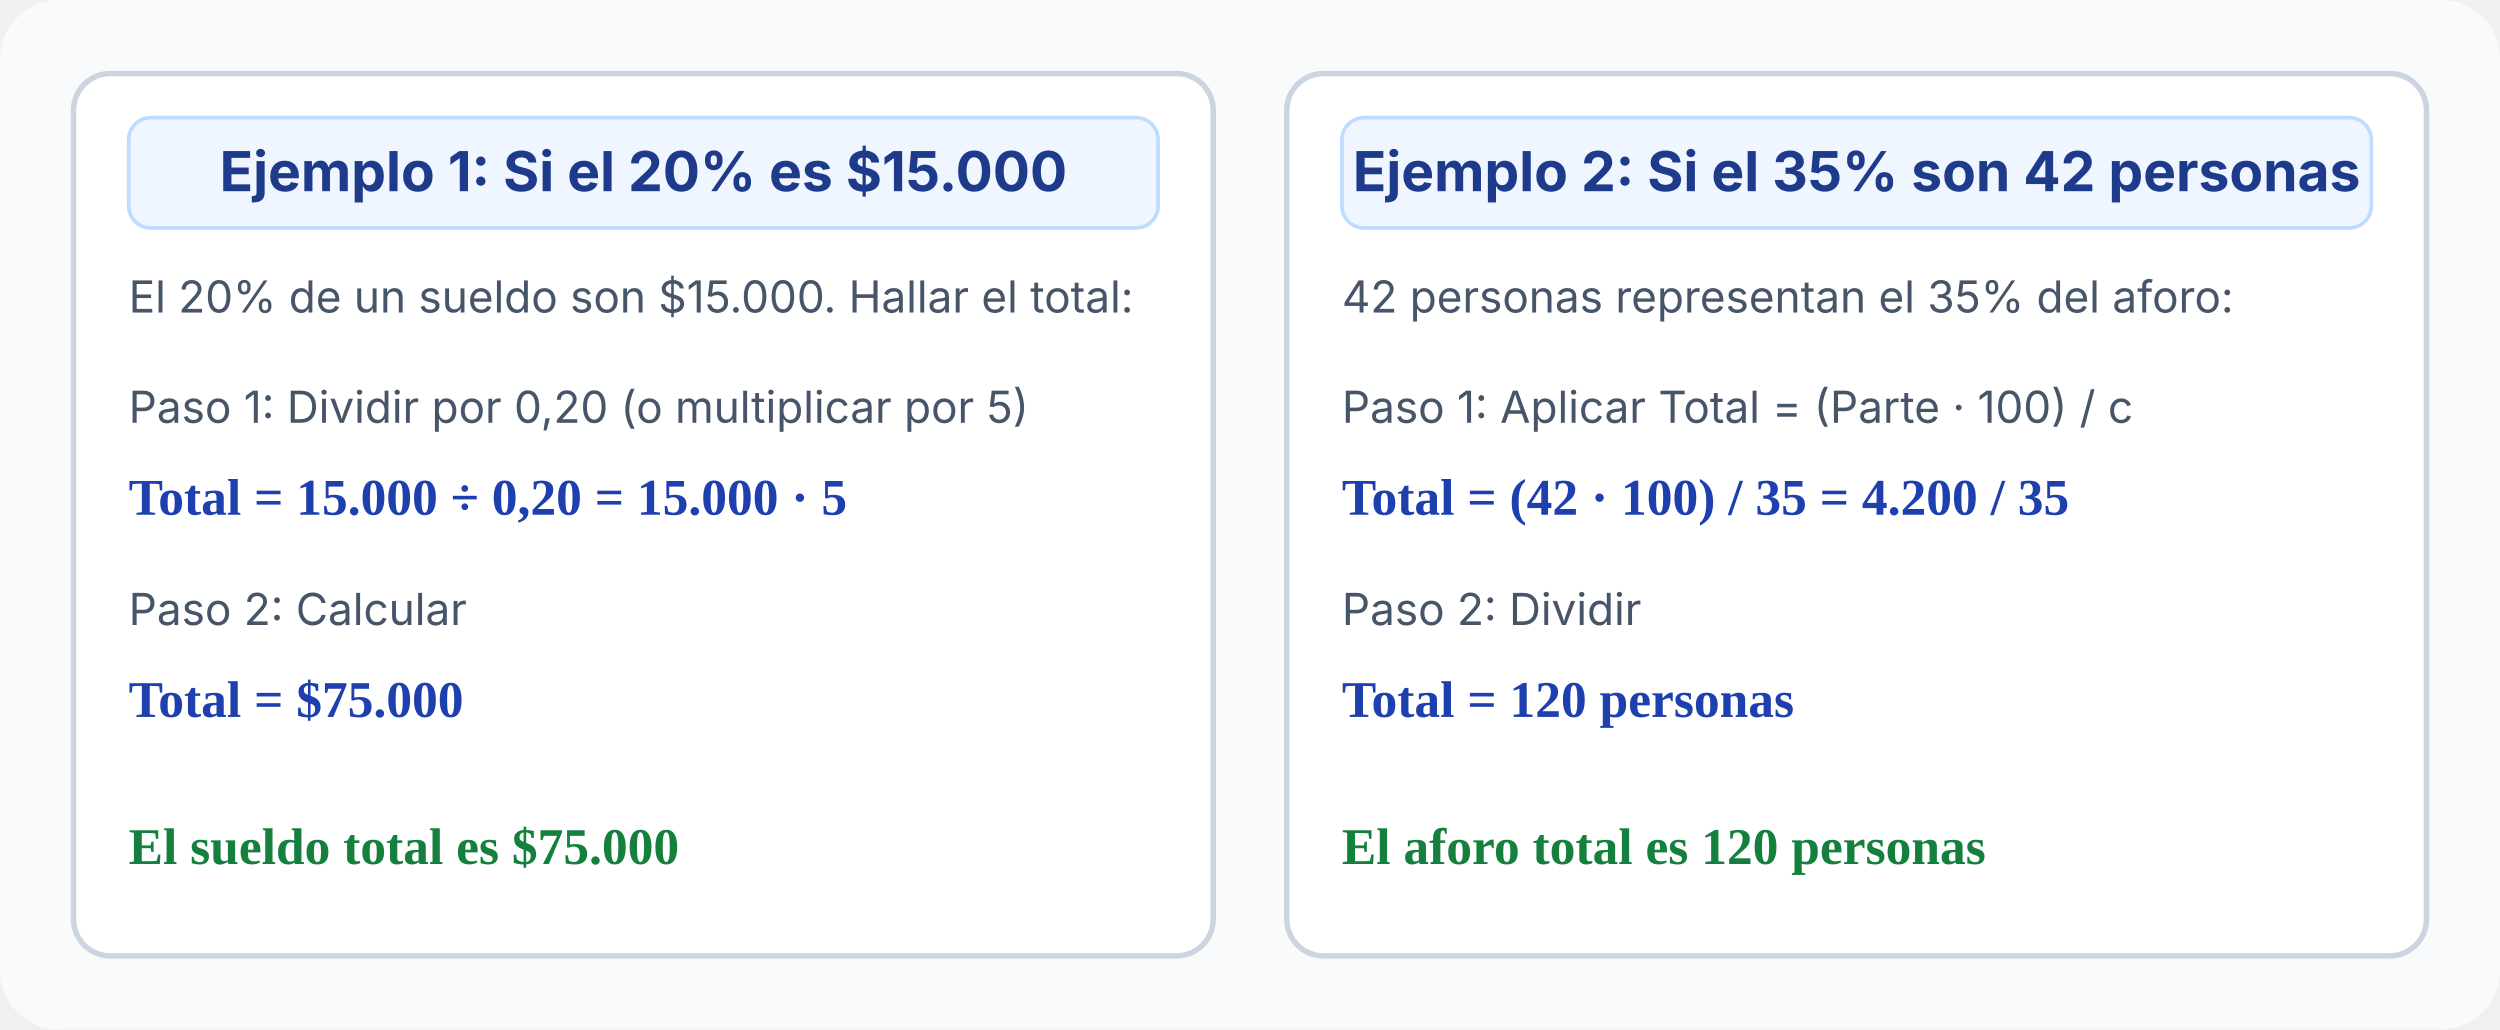
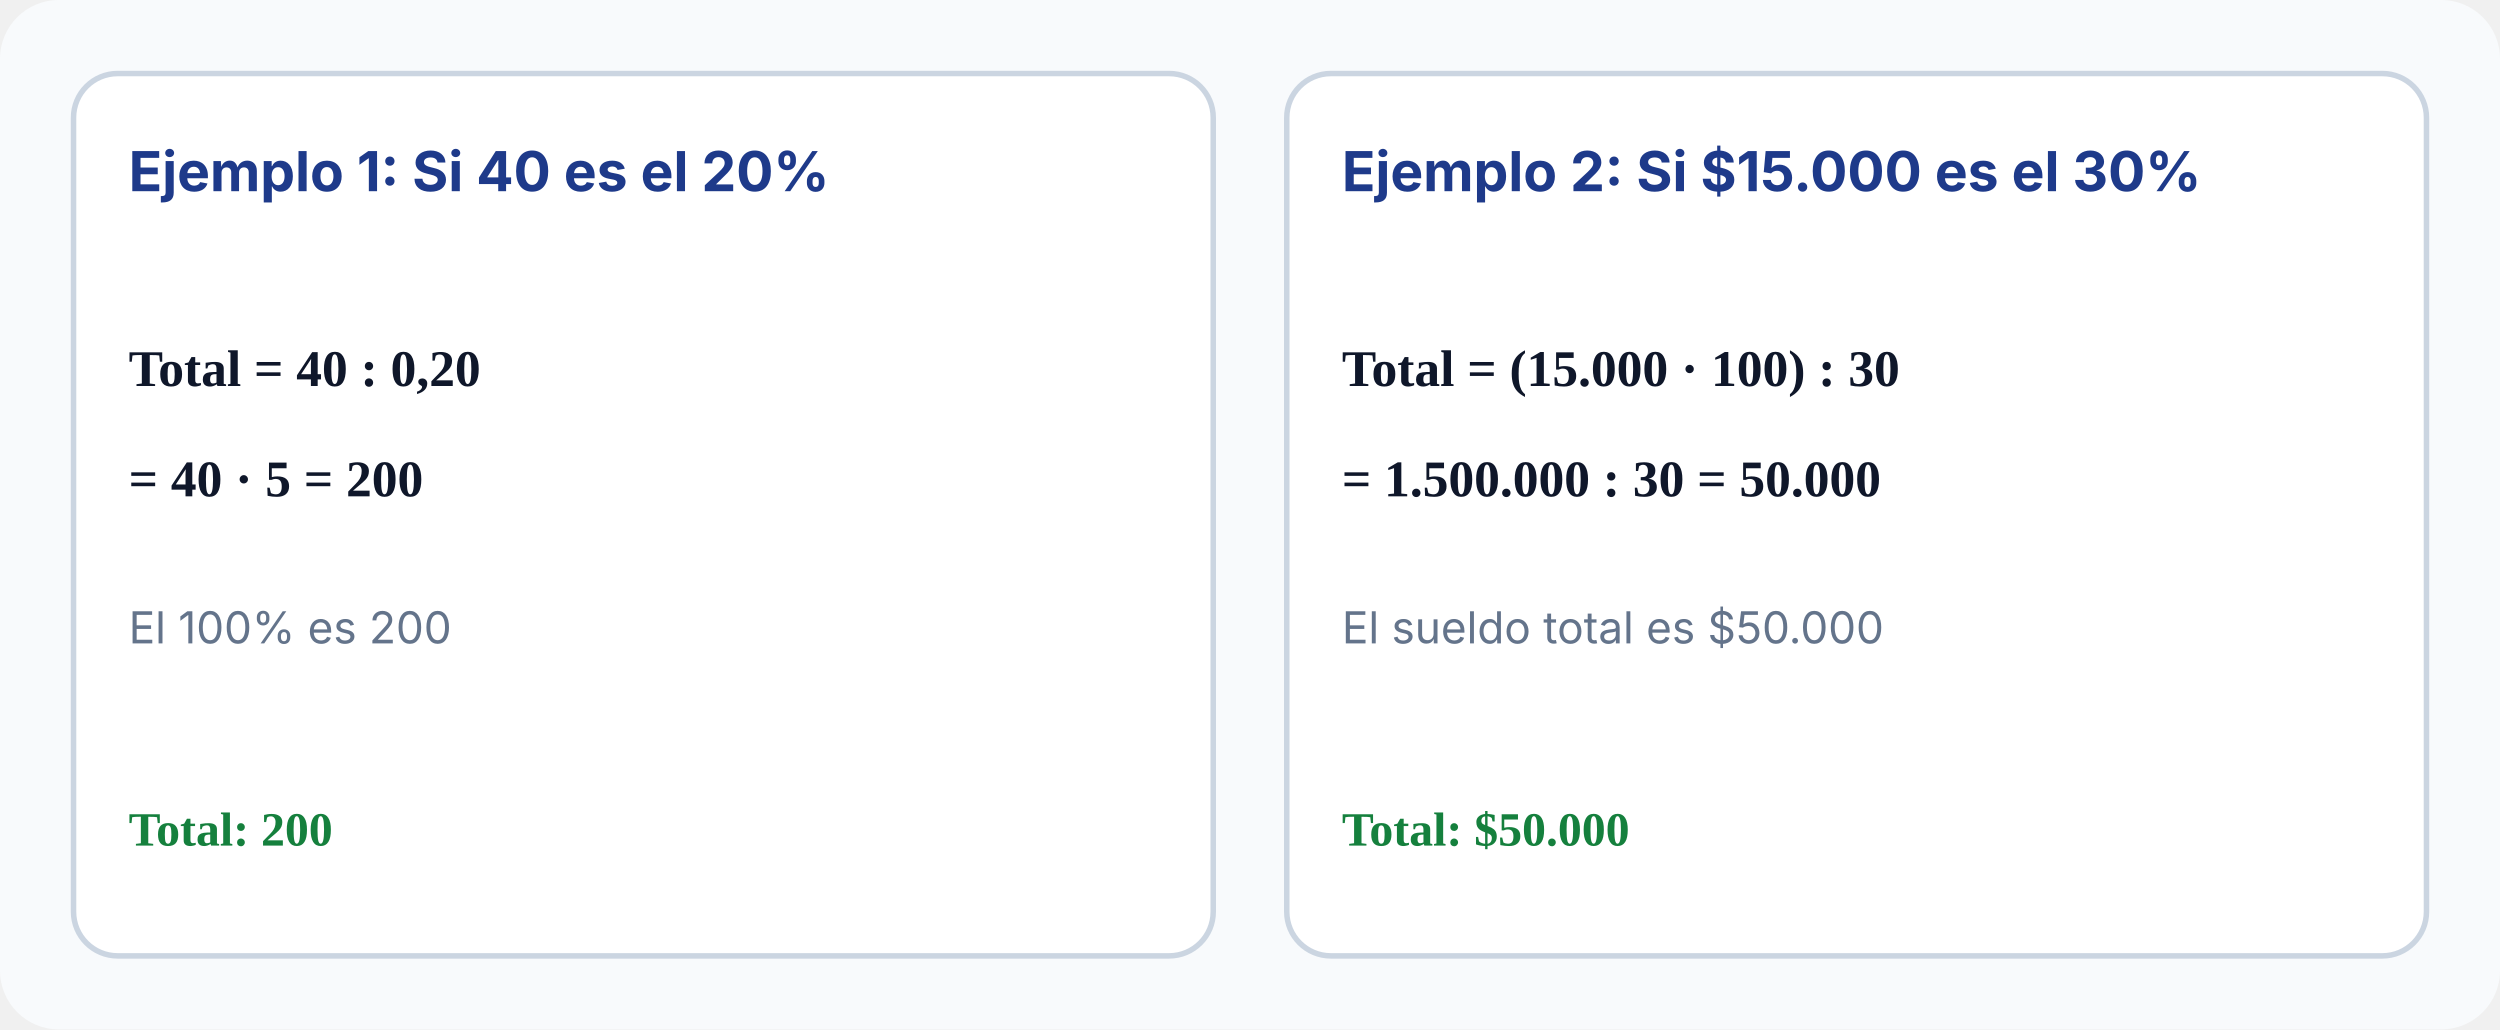
<svg xmlns="http://www.w3.org/2000/svg" viewBox="0 0 680 280" width="100%" height="100%">
  <defs>
    <style>
      .bg { fill: #f8fafc; }
-       .card { fill: #ffffff; stroke: #cbd5e1; stroke-width: 1.5; rx: 10; }
+       .card { fill: #ffffff; stroke: #cbd5e1; stroke-width: 1.5; rx: 12; }
+       .header-box { fill: #eff6ff; stroke: #3b82f6; stroke-width: 1.5; rx: 8; }
      .title { font-family: system-ui, -apple-system, sans-serif; font-size: 15px; font-weight: 700; fill: #1e3a8a; }
-       .badge { fill: #eff6ff; stroke: #bfdbfe; stroke-width: 1; rx: 6; }
-       .text-step { font-family: system-ui, -apple-system, sans-serif; font-size: 12px; fill: #475569; }
-       .math { font-family: "Cambria Math", "Times New Roman", serif; font-size: 14px; font-weight: bold; fill: #1e40af; }
-       .res { font-family: "Cambria Math", "Times New Roman", serif; font-size: 14px; font-weight: bold; fill: #15803d; }
+       .text-main { font-family: system-ui, -apple-system, sans-serif; font-size: 13px; fill: #334155; }
+       .text-muted { font-family: system-ui, -apple-system, sans-serif; font-size: 12px; fill: #64748b; }
+       .formula { font-family: "Cambria Math", "Times New Roman", serif; font-size: 17px; font-weight: bold; fill: #1d4ed8; }
+       .badge-blue { fill: #dbeafe; stroke: #93c5fd; stroke-width: 1; rx: 8; }
+       .badge-green { fill: #dcfce7; stroke: #86efac; stroke-width: 1; rx: 6; }
+       .badge-amber { fill: #fef3c7; stroke: #fde68a; stroke-width: 1; rx: 6; }
+       .badge-purple { fill: #f3e8ff; stroke: #d8b4fe; stroke-width: 1; rx: 6; }
+       .badge-rose { fill: #ffe4e6; stroke: #fca5a5; stroke-width: 1; rx: 6; }
+       .text-green { font-family: system-ui, -apple-system, sans-serif; font-size: 13px; font-weight: 600; fill: #166534; }
+       .text-amber { font-family: system-ui, -apple-system, sans-serif; font-size: 13px; font-weight: 600; fill: #92400e; }
+       .text-purple { font-family: system-ui, -apple-system, sans-serif; font-size: 13px; font-weight: 600; fill: #6b21a8; }
+       .text-rose { font-family: system-ui, -apple-system, sans-serif; font-size: 13px; font-weight: 600; fill: #9f1239; }
+       .math-bold { font-family: "Cambria Math", "Times New Roman", serif; font-size: 14px; font-weight: bold; fill: #0f172a; }
+       .frac-line { stroke: #1d4ed8; stroke-width: 1.8; }
+       .frac-line-dark { stroke: #0f172a; stroke-width: 1.6; }
+       .rule-box { fill: #eff6ff; stroke: #93c5fd; stroke-width: 1.5; rx: 8; }
+       .err-box { fill: #fef2f2; stroke: #fca5a5; stroke-width: 1.5; rx: 8; }
+       .err-text { font-family: system-ui, -apple-system, sans-serif; font-size: 13px; font-weight: bold; fill: #991b1b; }
+       .desc { font-family: system-ui, -apple-system, sans-serif; font-size: 12px; fill: #334155; }
+       .res { font-family: "Cambria Math", "Times New Roman", serif; font-size: 13px; font-weight: bold; fill: #15803d; }
    </style>
  </defs>
  <rect width="680" height="280" class="bg" rx="16" />
  <rect x="20" y="20" width="310" height="240" class="card" />
-   <rect x="35" y="32" width="280" height="30" class="badge" />
-   <text x="175" y="52" text-anchor="middle" class="title">Ejemplo 1: Si el 20% es $15.000</text>
-   <text x="35" y="85" class="text-step">El 20% de un sueldo son $15.000. Hallar el total:</text>
-   <text x="35" y="115" class="text-step">Paso 1: Dividir por 0,20 (o multiplicar por 5)</text>
-   <text x="35" y="140" class="math">Total = 15.000 ÷ 0,20 = 15.000 · 5</text>
-   <text x="35" y="170" class="text-step">Paso 2: Calcular</text>
-   <text x="35" y="195" class="math">Total = $75.000</text>
-   <text x="35" y="235" class="res">El sueldo total es $75.000</text>
+   <text x="35" y="52" class="title">Ejemplo 1: Si 40 es el 20%</text>
+   <g transform="translate(35,85)">
+     <text x="0" y="20" class="math-bold">Total = 40 : 0,20</text>
+     <text x="0" y="50" class="math-bold">= 40 · 5 = 200</text>
+     <text x="0" y="90" class="text-muted">El 100% es 200</text>
+     <text x="0" y="145" class="res">Total: 200</text>
+   </g>
  <rect x="350" y="20" width="310" height="240" class="card" />
-   <rect x="365" y="32" width="280" height="30" class="badge" />
-   <text x="505" y="52" text-anchor="middle" class="title">Ejemplo 2: Si el 35% son 42 personas</text>
-   <text x="365" y="85" class="text-step">42 personas representan el 35% del aforo:</text>
-   <text x="365" y="115" class="text-step">Paso 1: Aplicar Total = (Parte · 100) / c</text>
-   <text x="365" y="140" class="math">Total = (42 · 100) / 35 = 4.200 / 35</text>
-   <text x="365" y="170" class="text-step">Paso 2: Dividir</text>
-   <text x="365" y="195" class="math">Total = 120 personas</text>
-   <text x="365" y="235" class="res">El aforo total es 120 personas</text>
+   <text x="365" y="52" class="title">Ejemplo 2: Si $15.000 es el 30%</text>
+   <g transform="translate(365,85)">
+     <text x="0" y="20" class="math-bold">Total = (15.000 · 100) : 30</text>
+     <text x="0" y="50" class="math-bold">= 1.500.000 : 30 = 50.000</text>
+     <text x="0" y="90" class="text-muted">El sueldo total es $50.000</text>
+     <text x="0" y="145" class="res">Total: $50.000</text>
+   </g>
</svg>
